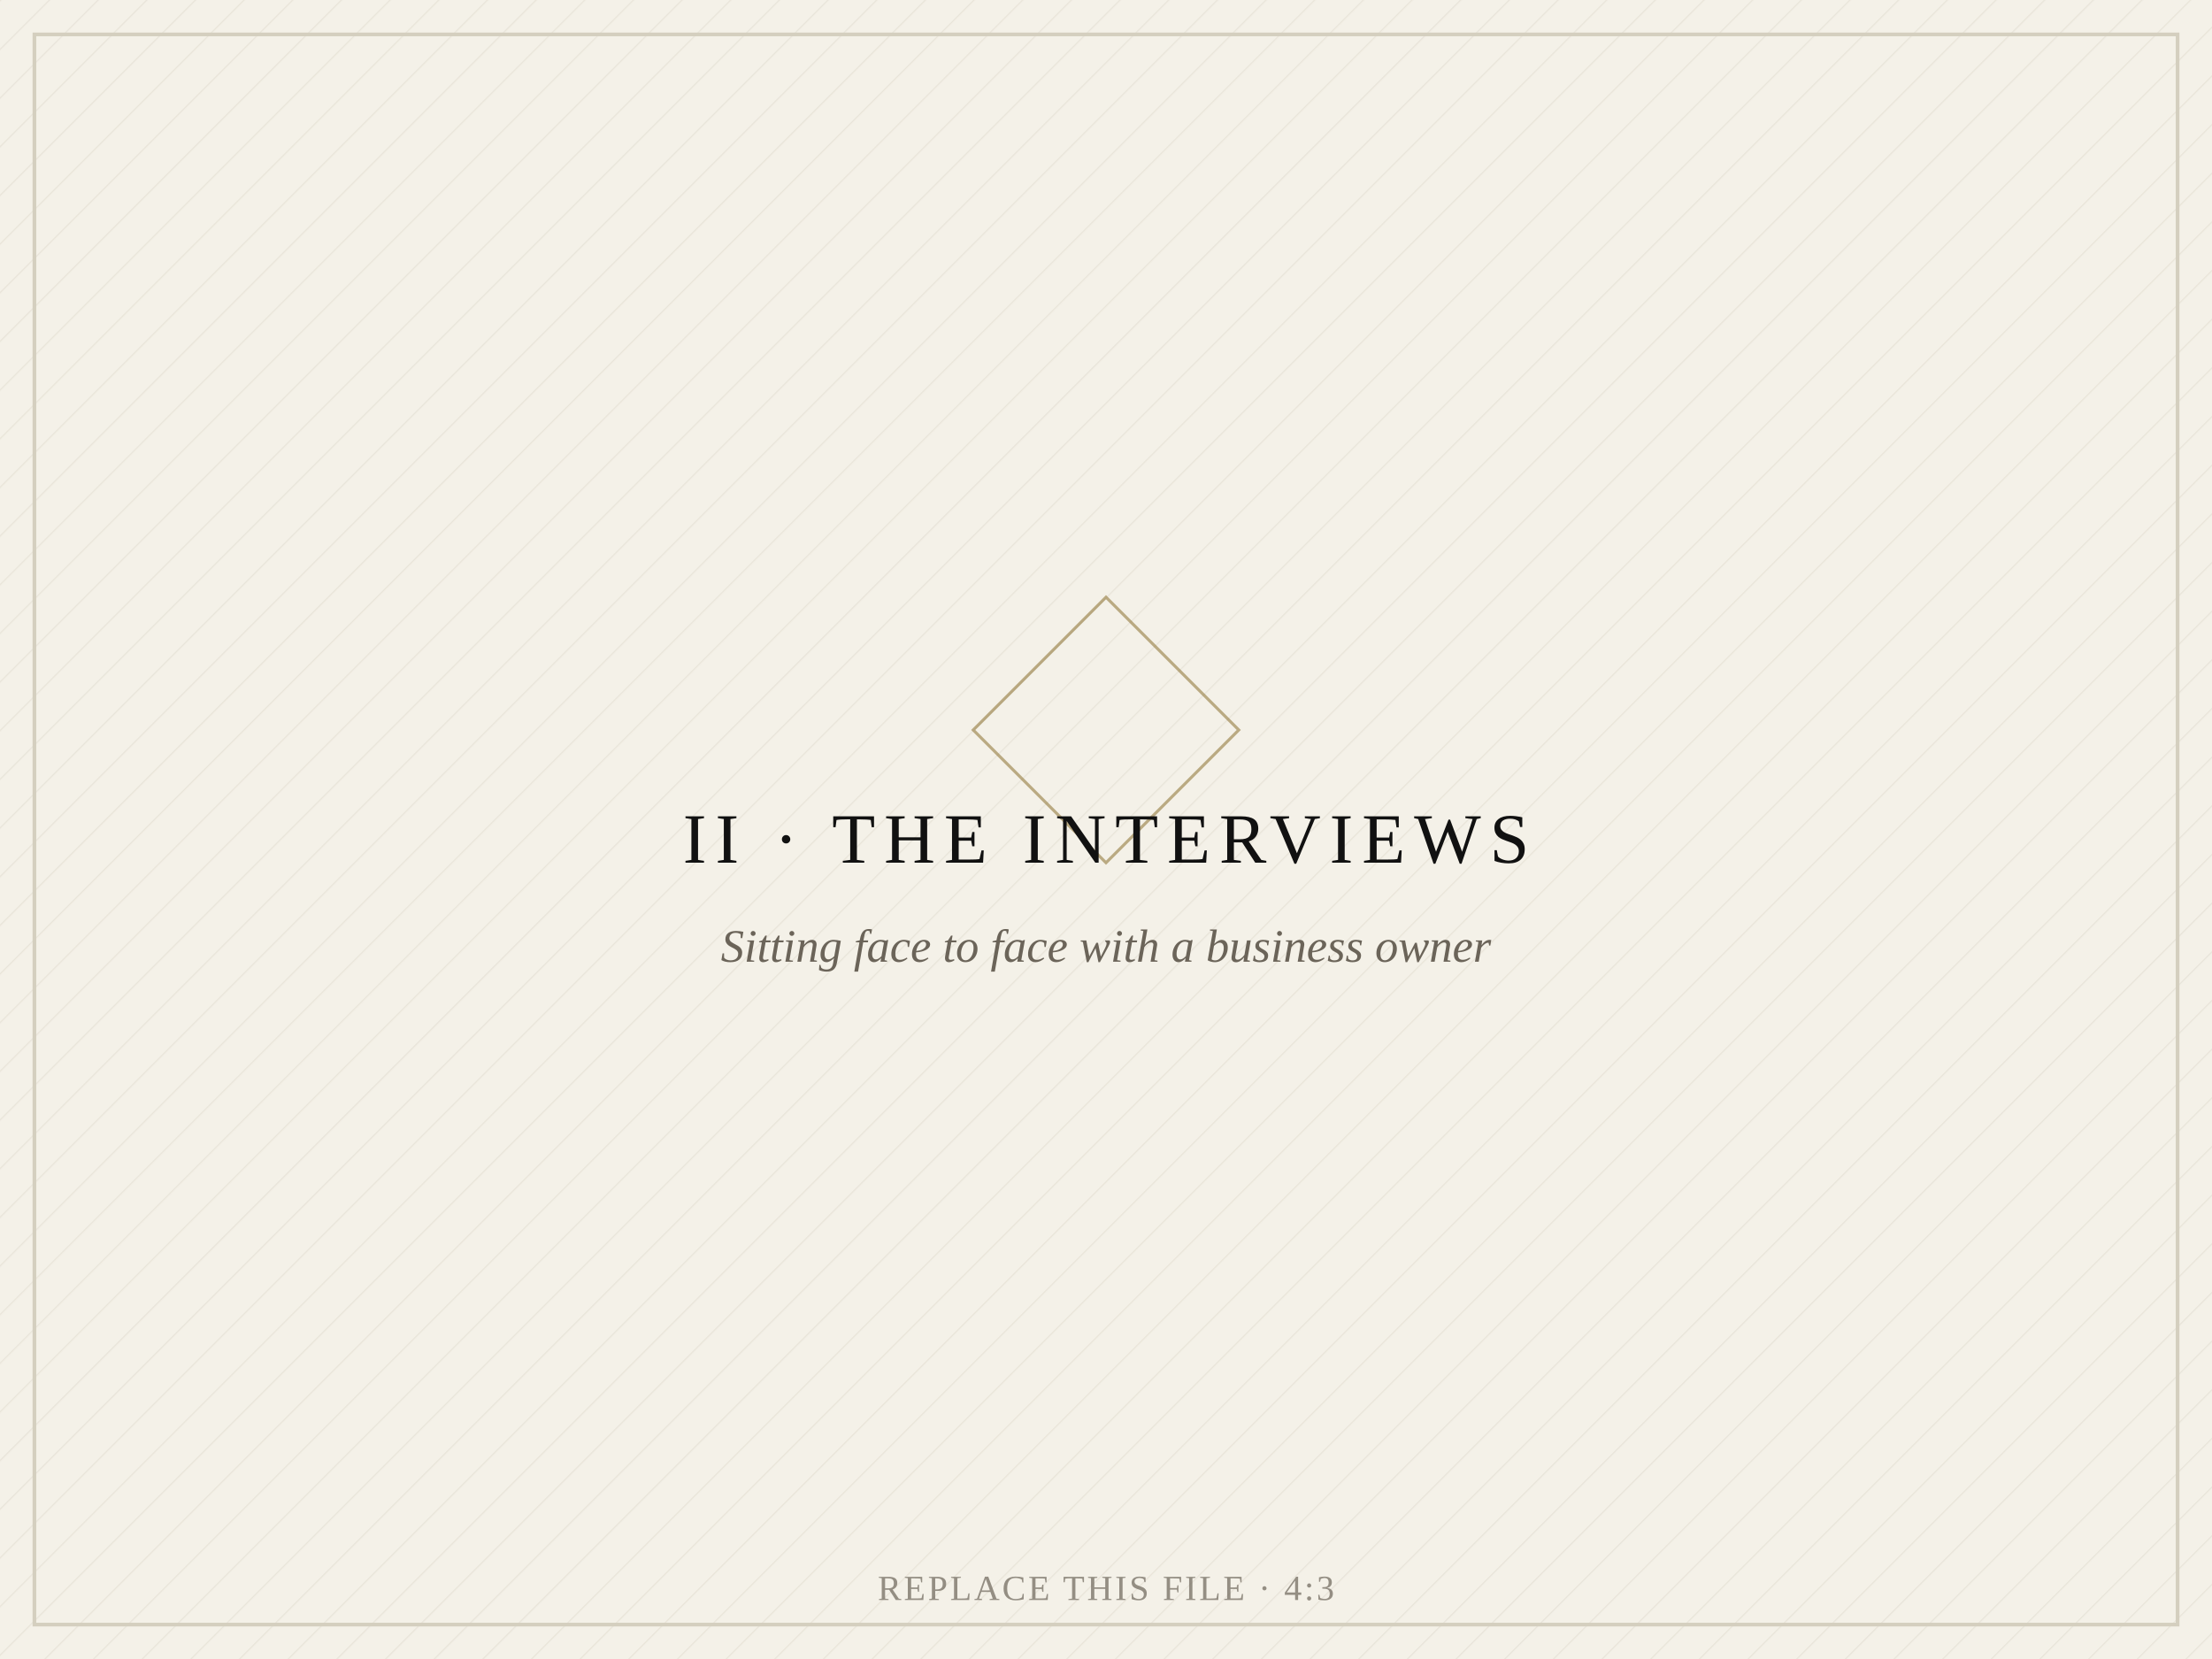
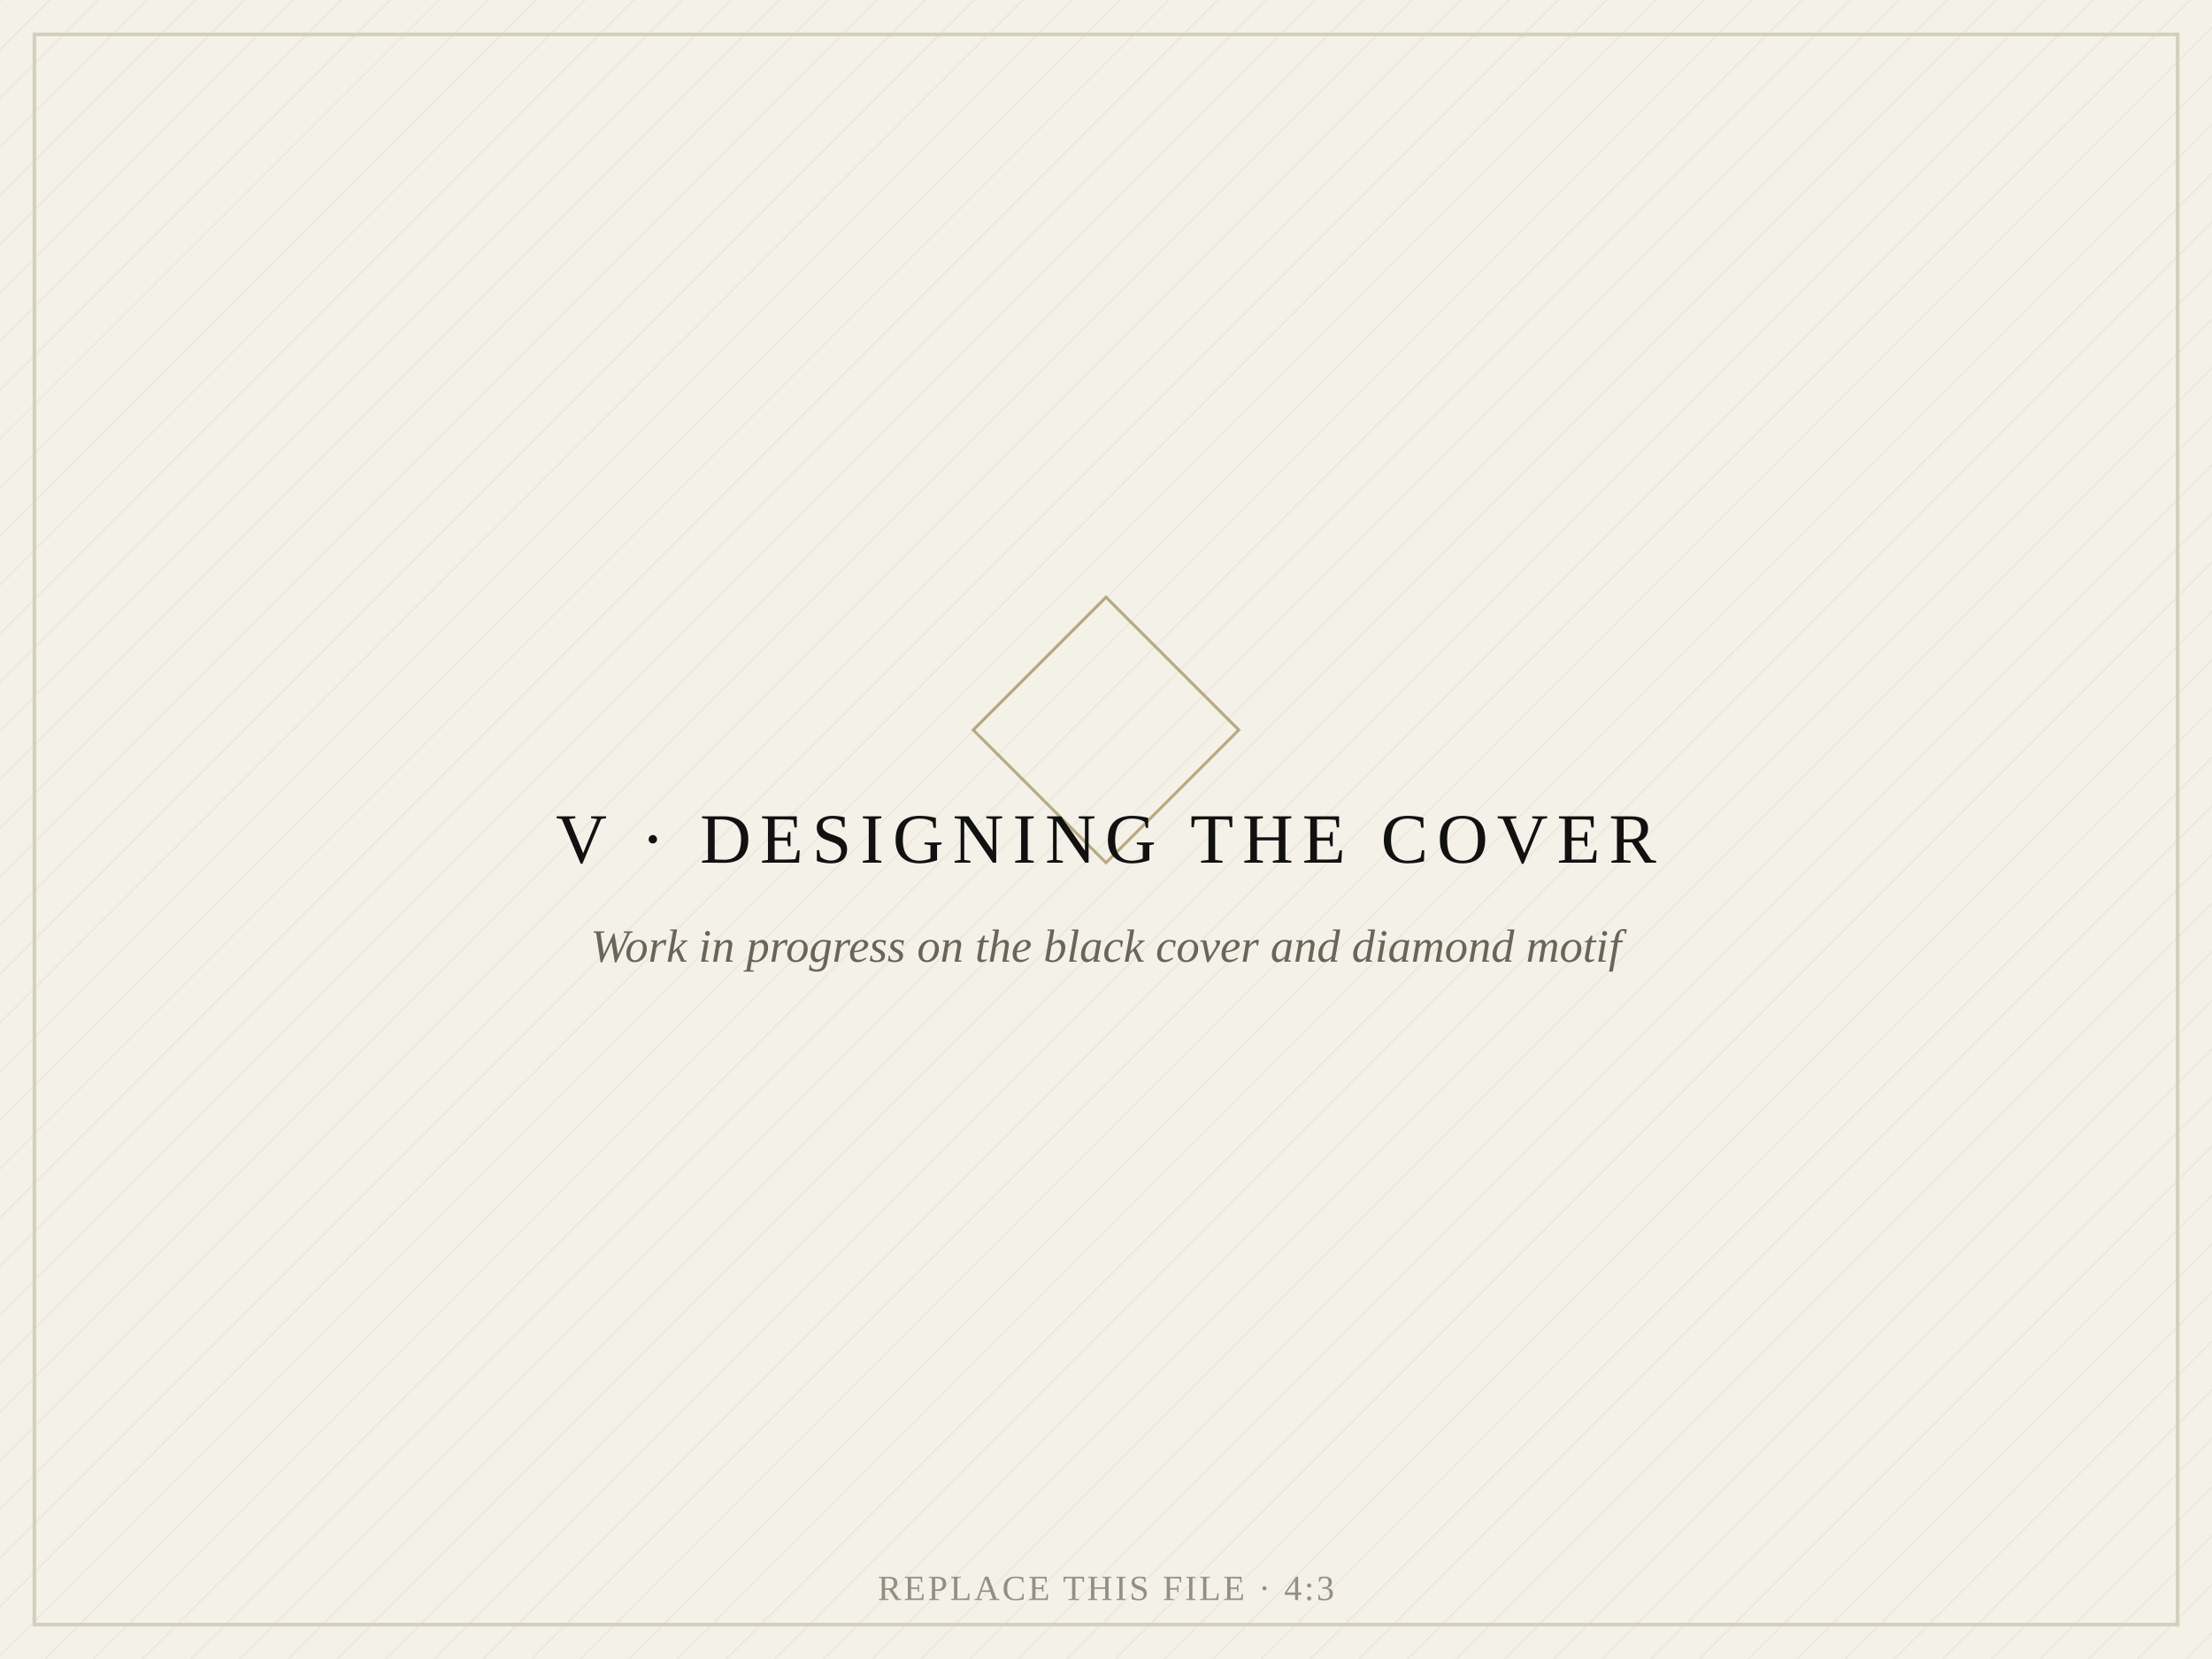
<svg xmlns="http://www.w3.org/2000/svg" viewBox="0 0 900 675" width="900" height="675">
  <defs>
    <pattern id="hatch" width="14" height="14" patternTransform="rotate(45)" patternUnits="userSpaceOnUse">
      <line x1="0" y1="0" x2="0" y2="14" stroke="#D4CFBF" stroke-width="1" opacity="0.35" />
    </pattern>
  </defs>
  <rect width="900" height="675" fill="#F4F1E8" />
  <rect width="900" height="675" fill="url(#hatch)" />
  <rect x="14" y="14" width="872" height="647" fill="none" stroke="#D4CFBF" stroke-width="1.5" />
  <rect x="411.8" y="258.8" width="76.4" height="76.4" fill="none" stroke="#8A6F2E" stroke-width="1.2" opacity="0.55" transform="rotate(45 450.0 297.0)" />
  <text x="450.0" y="351.0" text-anchor="middle" font-family="Georgia, 'Times New Roman', serif" font-size="28.8" letter-spacing="3.6" fill="#111111">
-     <tspan x="450.0" dy="0">II · THE INTERVIEWS</tspan>
+     <tspan x="450.0" dy="0">V · DESIGNING THE COVER</tspan>
  </text>
  <text x="450.0" y="391.3" text-anchor="middle" font-family="Georgia, 'Times New Roman', serif" font-style="italic" font-size="18.9" fill="#6B6459">
-     <tspan x="450.0" dy="0">Sitting face to face with a business owner</tspan>
+     <tspan x="450.0" dy="0">Work in progress on the black cover and diamond motif</tspan>
  </text>
  <text x="450.0" y="651" text-anchor="middle" font-family="Georgia, 'Times New Roman', serif" font-size="14.4" letter-spacing="1" fill="#6B6459" opacity="0.7">REPLACE THIS FILE · 4:3</text>
</svg>
